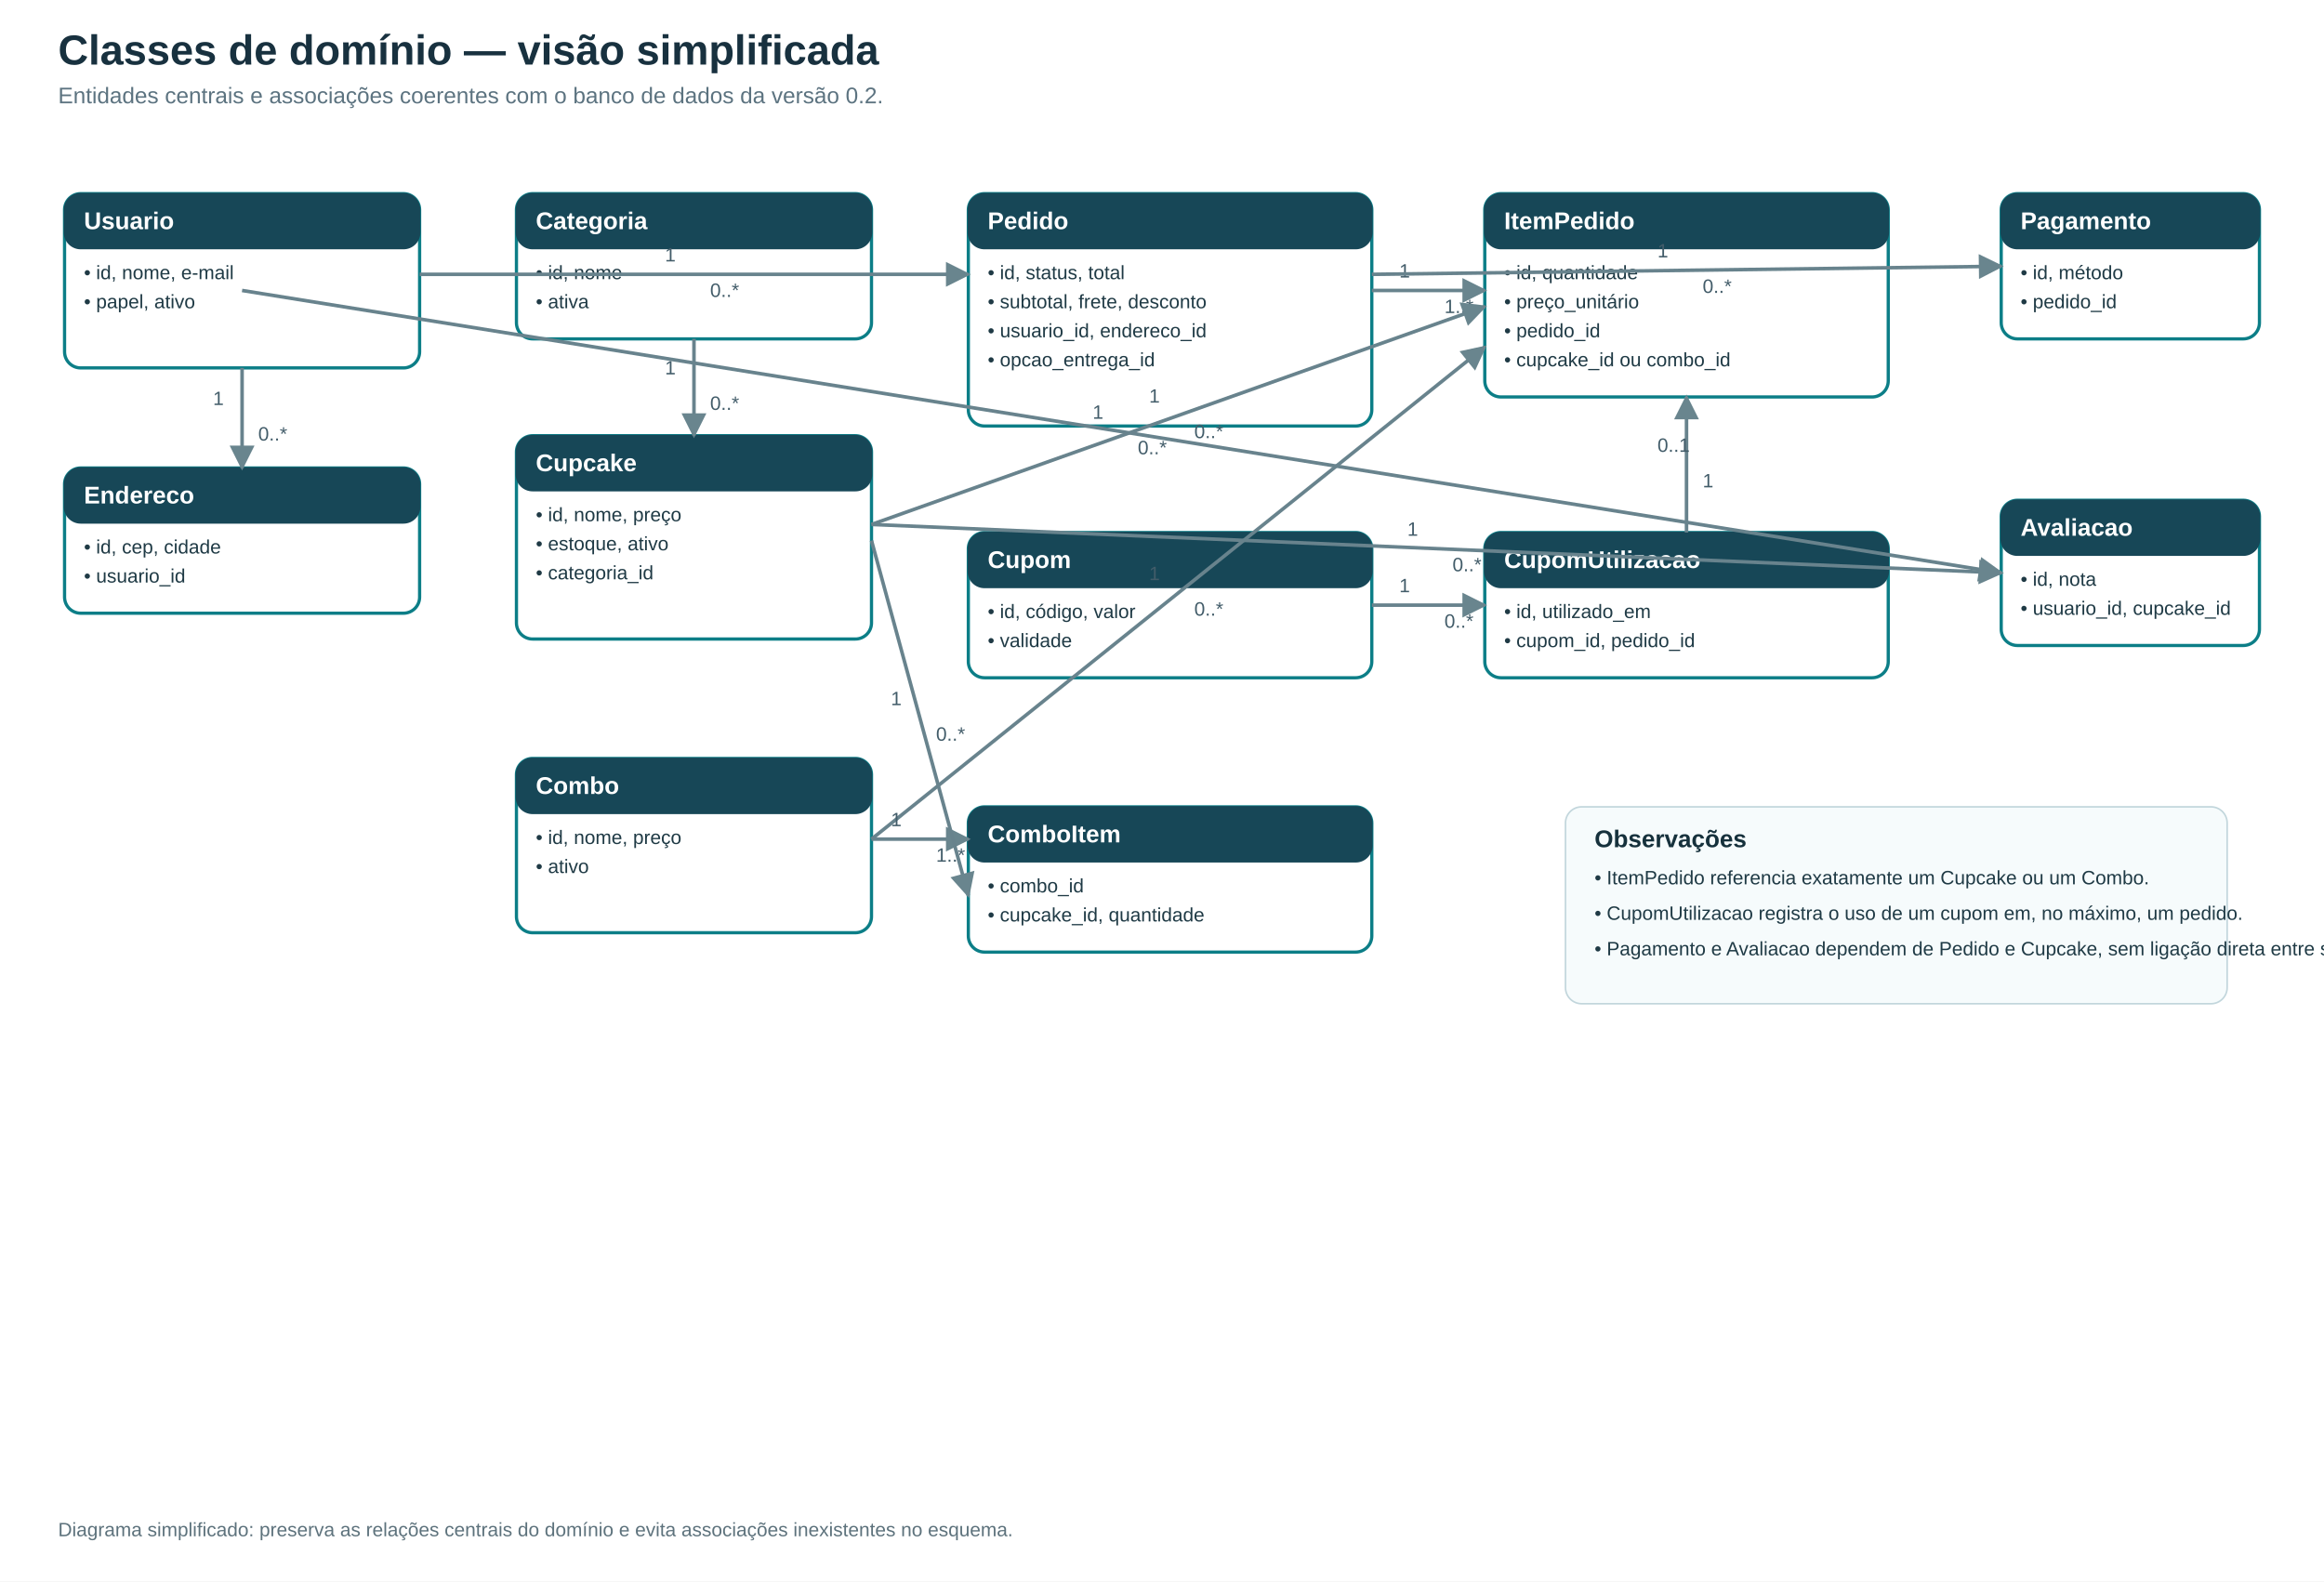
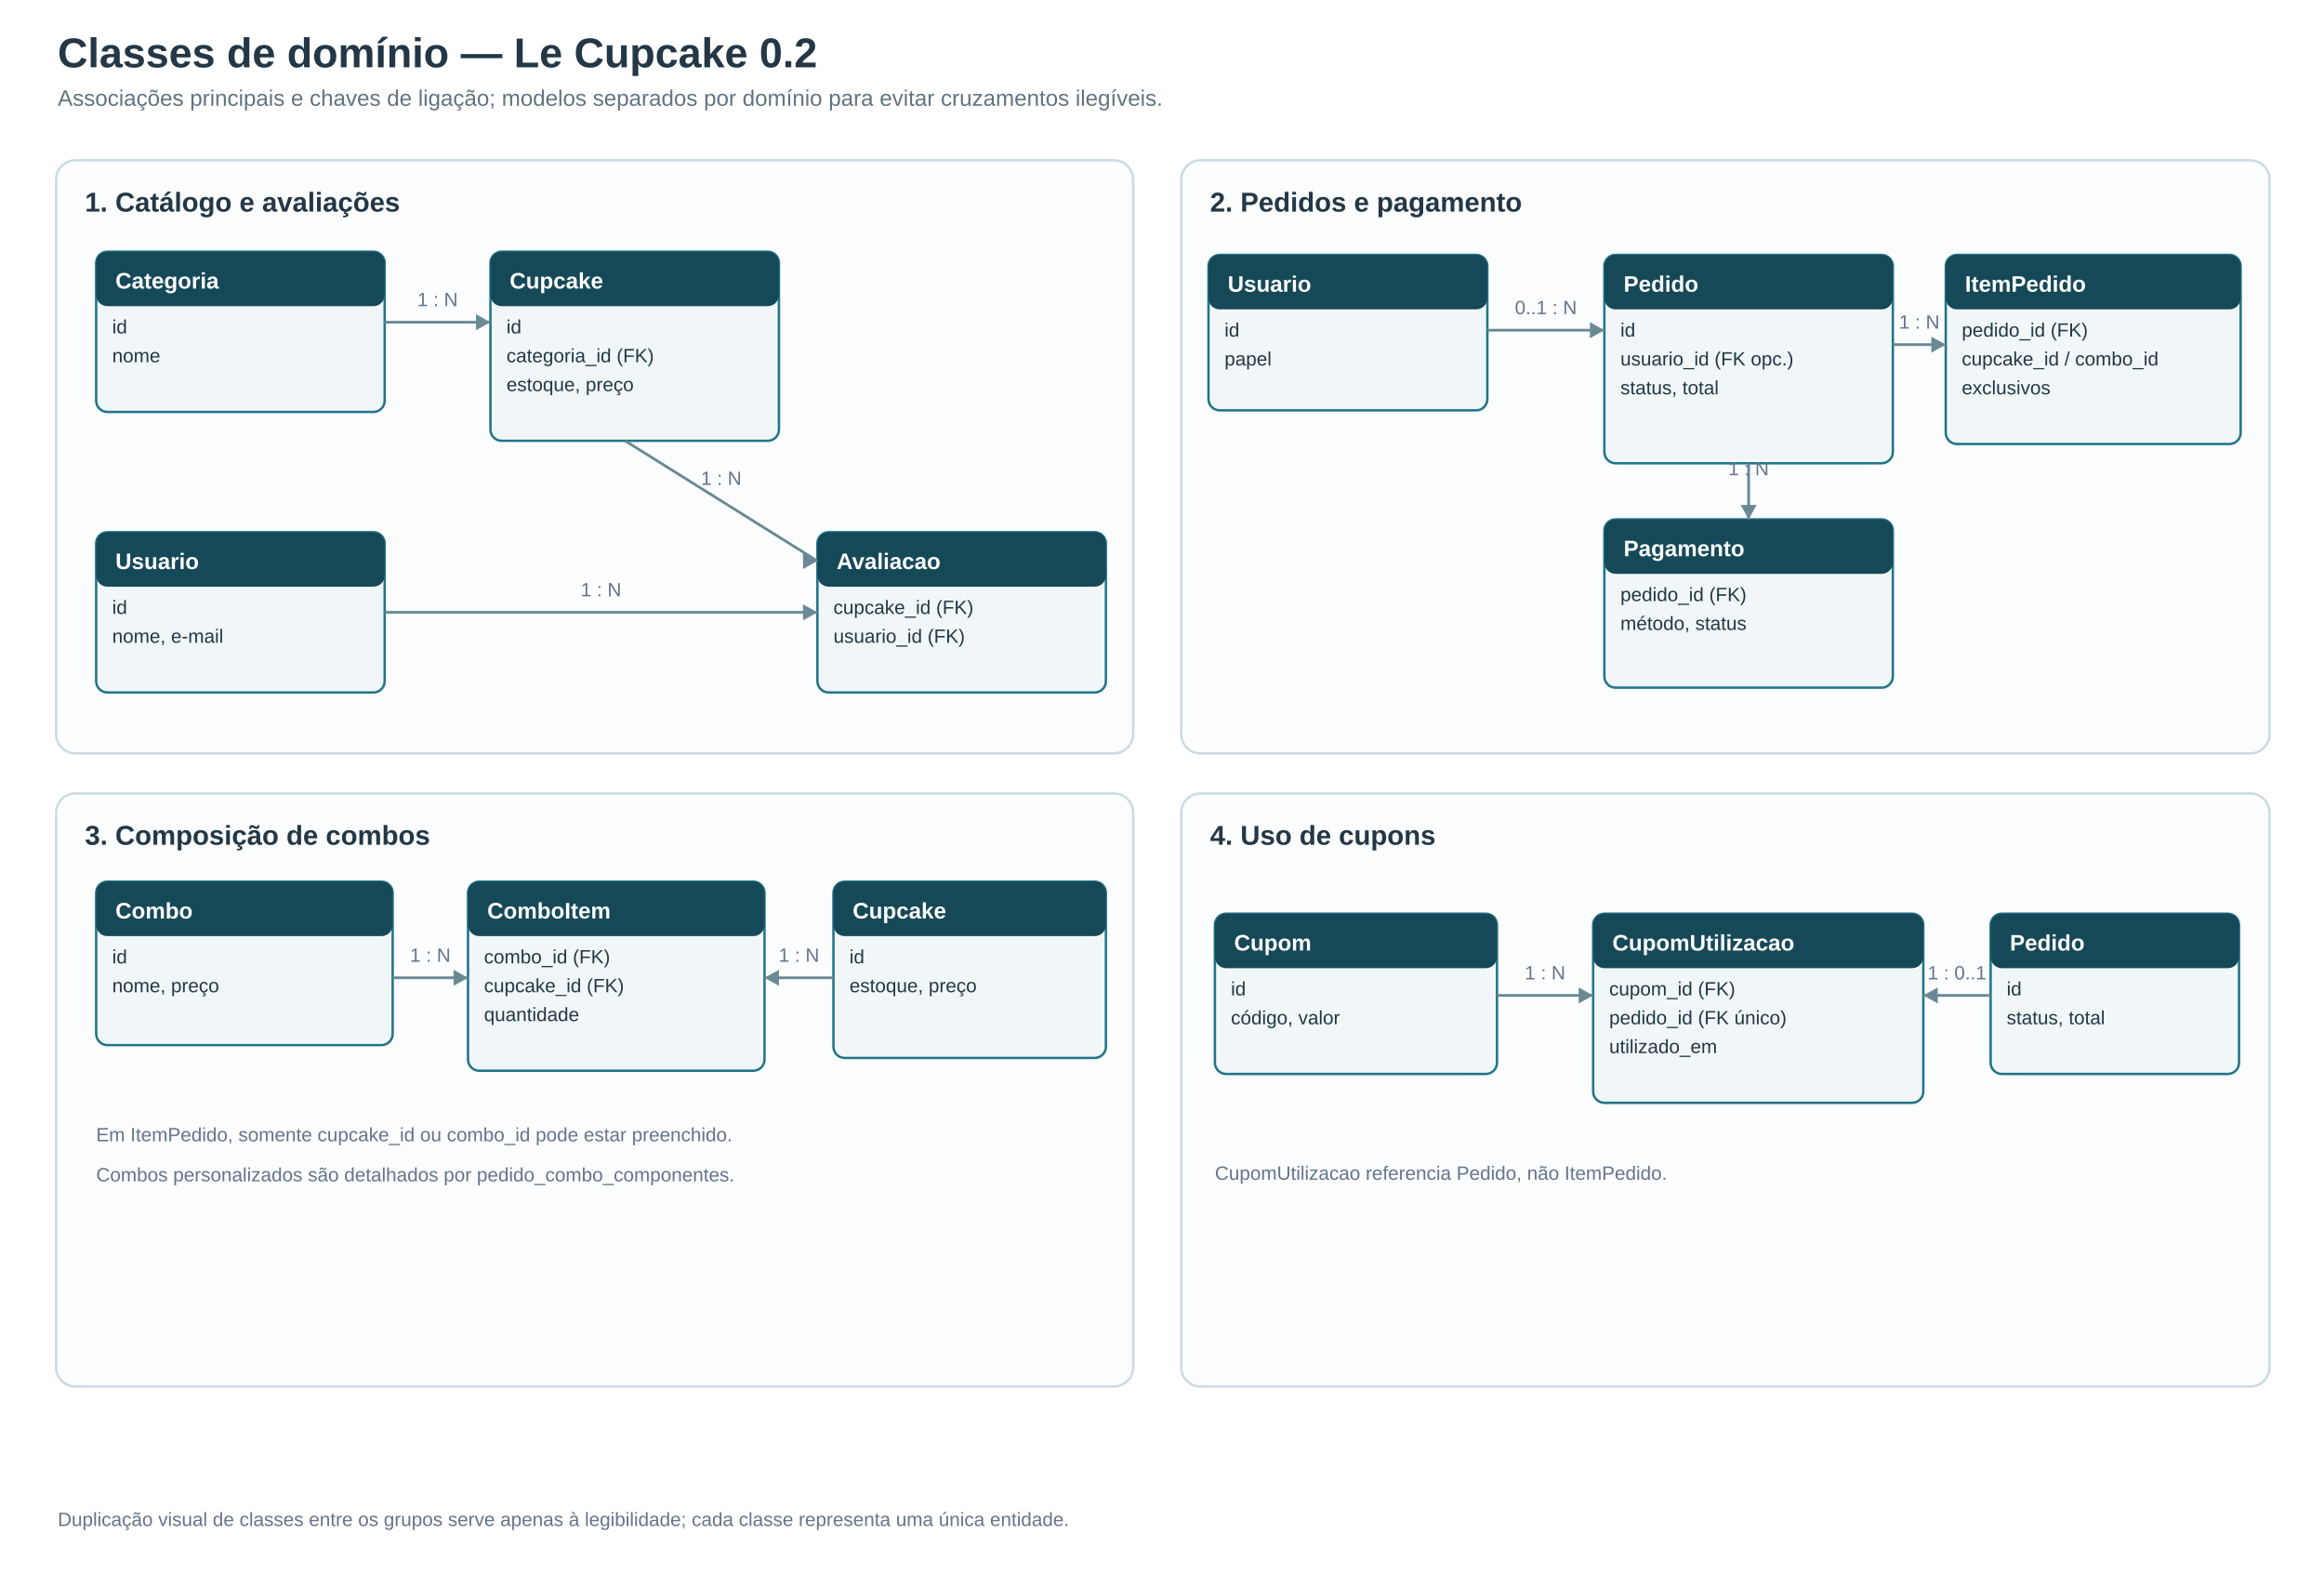
- <svg xmlns="http://www.w3.org/2000/svg" width="1440" height="980" viewBox="0 0 1440 980">
-   <rect width="100%" height="100%" fill="#ffffff" />
-   <style>
-     .title { font: 700 26px Arial, Helvetica, sans-serif; fill: #18313f; }
-     .subtitle { font: 400 14px Arial, Helvetica, sans-serif; fill: #5c7380; }
-     .box-title { font: 700 15px Arial, Helvetica, sans-serif; fill: #16313c; }
-     .box-title-dark { font: 700 15px Arial, Helvetica, sans-serif; fill: #ffffff; }
-     .box-text { font: 400 12px Arial, Helvetica, sans-serif; fill: #1f3a45; }
-     .label { font: 400 12px Arial, Helvetica, sans-serif; fill: #425c69; }
-     .actor-label { font: 700 15px Arial, Helvetica, sans-serif; fill: #16313c; }
-     .note { font: 400 12px Arial, Helvetica, sans-serif; fill: #5d727c; }
-     .small { font: 400 11px Arial, Helvetica, sans-serif; fill: #5d727c; }
-   </style>
-   <defs>
-     <marker id="arrow" viewBox="0 0 10 10" refX="9" refY="5" markerWidth="7" markerHeight="7" orient="auto-start-reverse">
-       <path d="M 0 0 L 10 5 L 0 10 z" fill="#69858e" />
-     </marker>
-   </defs>
-   <text x="36" y="40" class="title">Classes de domínio — visão simplificada</text>
-   <text x="36" y="64" class="subtitle">Entidades centrais e associações coerentes com o banco de dados da versão 0.2.</text>
-   <rect x="40" y="120" width="220" height="108" rx="10" fill="#ffffff" stroke="#0c7e87" stroke-width="2" />
-   <rect x="40" y="120" width="220" height="34" rx="10" fill="#174757" stroke="#174757" />
-   <text x="52" y="142" class="box-title-dark">Usuario</text>
-   <text x="52" y="173" class="box-text">• id, nome, e-mail</text>
-   <text x="52" y="191" class="box-text">• papel, ativo</text>
-   <rect x="40" y="290" width="220" height="90" rx="10" fill="#ffffff" stroke="#0c7e87" stroke-width="2" />
-   <rect x="40" y="290" width="220" height="34" rx="10" fill="#174757" stroke="#174757" />
-   <text x="52" y="312" class="box-title-dark">Endereco</text>
-   <text x="52" y="343" class="box-text">• id, cep, cidade</text>
-   <text x="52" y="361" class="box-text">• usuario_id</text>
-   <rect x="320" y="120" width="220" height="90" rx="10" fill="#ffffff" stroke="#0c7e87" stroke-width="2" />
-   <rect x="320" y="120" width="220" height="34" rx="10" fill="#174757" stroke="#174757" />
-   <text x="332" y="142" class="box-title-dark">Categoria</text>
-   <text x="332" y="173" class="box-text">• id, nome</text>
-   <text x="332" y="191" class="box-text">• ativa</text>
-   <rect x="320" y="270" width="220" height="126" rx="10" fill="#ffffff" stroke="#0c7e87" stroke-width="2" />
-   <rect x="320" y="270" width="220" height="34" rx="10" fill="#174757" stroke="#174757" />
-   <text x="332" y="292" class="box-title-dark">Cupcake</text>
-   <text x="332" y="323" class="box-text">• id, nome, preço</text>
-   <text x="332" y="341" class="box-text">• estoque, ativo</text>
-   <text x="332" y="359" class="box-text">• categoria_id</text>
-   <rect x="320" y="470" width="220" height="108" rx="10" fill="#ffffff" stroke="#0c7e87" stroke-width="2" />
-   <rect x="320" y="470" width="220" height="34" rx="10" fill="#174757" stroke="#174757" />
-   <text x="332" y="492" class="box-title-dark">Combo</text>
-   <text x="332" y="523" class="box-text">• id, nome, preço</text>
-   <text x="332" y="541" class="box-text">• ativo</text>
-   <rect x="600" y="120" width="250" height="144" rx="10" fill="#ffffff" stroke="#0c7e87" stroke-width="2" />
-   <rect x="600" y="120" width="250" height="34" rx="10" fill="#174757" stroke="#174757" />
-   <text x="612" y="142" class="box-title-dark">Pedido</text>
-   <text x="612" y="173" class="box-text">• id, status, total</text>
-   <text x="612" y="191" class="box-text">• subtotal, frete, desconto</text>
-   <text x="612" y="209" class="box-text">• usuario_id, endereco_id</text>
-   <text x="612" y="227" class="box-text">• opcao_entrega_id</text>
-   <rect x="920" y="120" width="250" height="126" rx="10" fill="#ffffff" stroke="#0c7e87" stroke-width="2" />
-   <rect x="920" y="120" width="250" height="34" rx="10" fill="#174757" stroke="#174757" />
-   <text x="932" y="142" class="box-title-dark">ItemPedido</text>
-   <text x="932" y="173" class="box-text">• id, quantidade</text>
-   <text x="932" y="191" class="box-text">• preço_unitário</text>
-   <text x="932" y="209" class="box-text">• pedido_id</text>
-   <text x="932" y="227" class="box-text">• cupcake_id ou combo_id</text>
-   <rect x="1240" y="120" width="160" height="90" rx="10" fill="#ffffff" stroke="#0c7e87" stroke-width="2" />
-   <rect x="1240" y="120" width="160" height="34" rx="10" fill="#174757" stroke="#174757" />
-   <text x="1252" y="142" class="box-title-dark">Pagamento</text>
-   <text x="1252" y="173" class="box-text">• id, método</text>
-   <text x="1252" y="191" class="box-text">• pedido_id</text>
-   <rect x="600" y="330" width="250" height="90" rx="10" fill="#ffffff" stroke="#0c7e87" stroke-width="2" />
-   <rect x="600" y="330" width="250" height="34" rx="10" fill="#174757" stroke="#174757" />
-   <text x="612" y="352" class="box-title-dark">Cupom</text>
-   <text x="612" y="383" class="box-text">• id, código, valor</text>
-   <text x="612" y="401" class="box-text">• validade</text>
-   <rect x="920" y="330" width="250" height="90" rx="10" fill="#ffffff" stroke="#0c7e87" stroke-width="2" />
-   <rect x="920" y="330" width="250" height="34" rx="10" fill="#174757" stroke="#174757" />
-   <text x="932" y="352" class="box-title-dark">CupomUtilizacao</text>
-   <text x="932" y="383" class="box-text">• id, utilizado_em</text>
-   <text x="932" y="401" class="box-text">• cupom_id, pedido_id</text>
-   <rect x="1240" y="310" width="160" height="90" rx="10" fill="#ffffff" stroke="#0c7e87" stroke-width="2" />
-   <rect x="1240" y="310" width="160" height="34" rx="10" fill="#174757" stroke="#174757" />
-   <text x="1252" y="332" class="box-title-dark">Avaliacao</text>
-   <text x="1252" y="363" class="box-text">• id, nota</text>
-   <text x="1252" y="381" class="box-text">• usuario_id, cupcake_id</text>
-   <rect x="600" y="500" width="250" height="90" rx="10" fill="#ffffff" stroke="#0c7e87" stroke-width="2" />
-   <rect x="600" y="500" width="250" height="34" rx="10" fill="#174757" stroke="#174757" />
-   <text x="612" y="522" class="box-title-dark">ComboItem</text>
-   <text x="612" y="553" class="box-text">• combo_id</text>
-   <text x="612" y="571" class="box-text">• cupcake_id, quantidade</text>
-   <line x1="150" y1="228" x2="150" y2="290" stroke="#68838d" stroke-width="2.2" marker-end="url(#arrow)" />
-   <text x="132.0" y="251.0" class="label">1</text>
-   <text x="160.0" y="273.0" class="label">0..*</text>
-   <line x1="260" y1="170" x2="600" y2="170" stroke="#68838d" stroke-width="2.2" marker-end="url(#arrow)" />
-   <text x="412.0" y="162.0" class="label">1</text>
-   <text x="440.0" y="184.0" class="label">0..*</text>
-   <line x1="430" y1="210" x2="430" y2="270" stroke="#68838d" stroke-width="2.2" marker-end="url(#arrow)" />
-   <text x="412.0" y="232.0" class="label">1</text>
-   <text x="440.0" y="254.0" class="label">0..*</text>
-   <line x1="850" y1="180" x2="920" y2="180" stroke="#68838d" stroke-width="2.2" marker-end="url(#arrow)" />
-   <text x="867.0" y="172.0" class="label">1</text>
-   <text x="895.0" y="194.0" class="label">1..*</text>
-   <line x1="540" y1="325" x2="920" y2="190" stroke="#68838d" stroke-width="2.2" marker-end="url(#arrow)" />
-   <text x="712.0" y="249.5" class="label">1</text>
-   <text x="740.0" y="271.5" class="label">0..*</text>
-   <line x1="540" y1="520" x2="920" y2="215" stroke="#68838d" stroke-width="2.2" marker-end="url(#arrow)" />
-   <text x="712.0" y="359.5" class="label">1</text>
-   <text x="740.0" y="381.5" class="label">0..*</text>
-   <line x1="850" y1="170" x2="1240" y2="165" stroke="#68838d" stroke-width="2.2" marker-end="url(#arrow)" />
-   <text x="1027.0" y="159.5" class="label">1</text>
-   <text x="1055.0" y="181.5" class="label">0..*</text>
-   <line x1="850" y1="375" x2="920" y2="375" stroke="#68838d" stroke-width="2.2" marker-end="url(#arrow)" />
-   <text x="867.0" y="367.0" class="label">1</text>
-   <text x="895.0" y="389.0" class="label">0..*</text>
-   <line x1="1045" y1="330" x2="1045" y2="246" stroke="#68838d" stroke-width="2.2" marker-end="url(#arrow)" />
-   <text x="1027.0" y="280.0" class="label">0..1</text>
-   <text x="1055.0" y="302.0" class="label">1</text>
-   <line x1="150" y1="180" x2="1240" y2="355" stroke="#68838d" stroke-width="2.2" marker-end="url(#arrow)" />
-   <text x="677.0" y="259.5" class="label">1</text>
-   <text x="705.0" y="281.5" class="label">0..*</text>
-   <line x1="540" y1="325" x2="1240" y2="355" stroke="#68838d" stroke-width="2.2" marker-end="url(#arrow)" />
-   <text x="872.0" y="332.0" class="label">1</text>
-   <text x="900.0" y="354.0" class="label">0..*</text>
-   <line x1="540" y1="520" x2="600" y2="520" stroke="#68838d" stroke-width="2.2" marker-end="url(#arrow)" />
-   <text x="552.0" y="512.0" class="label">1</text>
-   <text x="580.0" y="534.0" class="label">1..*</text>
-   <line x1="540" y1="335" x2="600" y2="555" stroke="#68838d" stroke-width="2.2" marker-end="url(#arrow)" />
-   <text x="552.0" y="437.0" class="label">1</text>
-   <text x="580.0" y="459.0" class="label">0..*</text>
-   <rect x="970" y="500" width="410" height="122" rx="10" fill="#f6fbfc" stroke="#c2d6dc" />
-   <text x="988" y="525" class="box-title">Observações</text>
-   <text x="988" y="548" class="box-text">• ItemPedido referencia exatamente um Cupcake ou um Combo.</text>
-   <text x="988" y="570" class="box-text">• CupomUtilizacao registra o uso de um cupom em, no máximo, um pedido.</text>
-   <text x="988" y="592" class="box-text">• Pagamento e Avaliacao dependem de Pedido e Cupcake, sem ligação direta entre si.</text>
-   <text x="36" y="952" class="note">Diagrama simplificado: preserva as relações centrais do domínio e evita associações inexistentes no esquema.</text>
+ <svg xmlns="http://www.w3.org/2000/svg" width="1450" height="990" viewBox="0 0 1450 990">
+   <rect width="100%" height="100%" fill="#fff" />
+   <style>text{font-family:Arial,Helvetica,sans-serif;fill:#233746}.title{font-size:26px;font-weight:700}.sub{font-size:14px;fill:#607481}.lane{font-size:17px;font-weight:700}.heading{font-size:17px;font-weight:700}.small{font-size:12px}.node{font-size:14px}.rel{font-size:13px}.muted{fill:#64748b}</style>
+   <text x="36" y="42" class="title">Classes de domínio — Le Cupcake 0.2</text>
+   <text x="36" y="66" class="sub">Associações principais e chaves de ligação; modelos separados por domínio para evitar cruzamentos ilegíveis.</text>
+   <rect x="35" y="100" width="672" height="370" rx="12" fill="#fbfdfe" stroke="#cadce2" stroke-width="1.5" />
+   <text x="53" y="132" class="heading">1. Catálogo e avaliações</text>
+   <rect x="60" y="157" width="180" height="100" rx="7" fill="#f1f7f8" stroke="#227589" stroke-width="1.5" />
+   <rect x="60" y="157" width="180" height="34" rx="7" fill="#164958" />
+   <text x="72" y="180" fill="#fff" style="fill:#fff;font:700 14px Arial">Categoria</text>
+   <text x="70" y="208" class="small">id</text>
+   <text x="70" y="226" class="small">nome</text>
+   <rect x="306" y="157" width="180" height="118" rx="7" fill="#f1f7f8" stroke="#227589" stroke-width="1.5" />
+   <rect x="306" y="157" width="180" height="34" rx="7" fill="#164958" />
+   <text x="318" y="180" fill="#fff" style="fill:#fff;font:700 14px Arial">Cupcake</text>
+   <text x="316" y="208" class="small">id</text>
+   <text x="316" y="226" class="small">categoria_id (FK)</text>
+   <text x="316" y="244" class="small">estoque, preço</text>
+   <rect x="510" y="332" width="180" height="100" rx="7" fill="#f1f7f8" stroke="#227589" stroke-width="1.5" />
+   <rect x="510" y="332" width="180" height="34" rx="7" fill="#164958" />
+   <text x="522" y="355" fill="#fff" style="fill:#fff;font:700 14px Arial">Avaliacao</text>
+   <text x="520" y="383" class="small">cupcake_id (FK)</text>
+   <text x="520" y="401" class="small">usuario_id (FK)</text>
+   <rect x="60" y="332" width="180" height="100" rx="7" fill="#f1f7f8" stroke="#227589" stroke-width="1.5" />
+   <rect x="60" y="332" width="180" height="34" rx="7" fill="#164958" />
+   <text x="72" y="355" fill="#fff" style="fill:#fff;font:700 14px Arial">Usuario</text>
+   <text x="70" y="383" class="small">id</text>
+   <text x="70" y="401" class="small">nome, e-mail</text>
+   <line x1="240" y1="201" x2="306" y2="201" stroke="#698a94" stroke-width="1.7" />
+   <path d="M306 201 l-9 -5 l0 10 z" fill="#698a94" />
+   <text x="273" y="191" text-anchor="middle" class="small muted">1 : N</text>
+   <line x1="390" y1="275" x2="510" y2="350" stroke="#698a94" stroke-width="1.7" />
+   <path d="M510 350 l-9 -5 l0 10 z" fill="#698a94" />
+   <text x="450" y="302.5" text-anchor="middle" class="small muted">1 : N</text>
+   <line x1="240" y1="382" x2="510" y2="382" stroke="#698a94" stroke-width="1.7" />
+   <path d="M510 382 l-9 -5 l0 10 z" fill="#698a94" />
+   <text x="375" y="372" text-anchor="middle" class="small muted">1 : N</text>
+   <rect x="737" y="100" width="679" height="370" rx="12" fill="#fbfdfe" stroke="#cadce2" stroke-width="1.5" />
+   <text x="755" y="132" class="heading">2. Pedidos e pagamento</text>
+   <rect x="754" y="159" width="174" height="97" rx="7" fill="#f1f7f8" stroke="#227589" stroke-width="1.5" />
+   <rect x="754" y="159" width="174" height="34" rx="7" fill="#164958" />
+   <text x="766" y="182" fill="#fff" style="fill:#fff;font:700 14px Arial">Usuario</text>
+   <text x="764" y="210" class="small">id</text>
+   <text x="764" y="228" class="small">papel</text>
+   <rect x="1001" y="159" width="180" height="130" rx="7" fill="#f1f7f8" stroke="#227589" stroke-width="1.5" />
+   <rect x="1001" y="159" width="180" height="34" rx="7" fill="#164958" />
+   <text x="1013" y="182" fill="#fff" style="fill:#fff;font:700 14px Arial">Pedido</text>
+   <text x="1011" y="210" class="small">id</text>
+   <text x="1011" y="228" class="small">usuario_id (FK opc.)</text>
+   <text x="1011" y="246" class="small">status, total</text>
+   <rect x="1214" y="159" width="184" height="118" rx="7" fill="#f1f7f8" stroke="#227589" stroke-width="1.5" />
+   <rect x="1214" y="159" width="184" height="34" rx="7" fill="#164958" />
+   <text x="1226" y="182" fill="#fff" style="fill:#fff;font:700 14px Arial">ItemPedido</text>
+   <text x="1224" y="210" class="small">pedido_id (FK)</text>
+   <text x="1224" y="228" class="small">cupcake_id / combo_id</text>
+   <text x="1224" y="246" class="small">exclusivos</text>
+   <rect x="1001" y="324" width="180" height="105" rx="7" fill="#f1f7f8" stroke="#227589" stroke-width="1.5" />
+   <rect x="1001" y="324" width="180" height="34" rx="7" fill="#164958" />
+   <text x="1013" y="347" fill="#fff" style="fill:#fff;font:700 14px Arial">Pagamento</text>
+   <text x="1011" y="375" class="small">pedido_id (FK)</text>
+   <text x="1011" y="393" class="small">método, status</text>
+   <line x1="928" y1="206" x2="1001" y2="206" stroke="#698a94" stroke-width="1.7" />
+   <path d="M1001 206 l-9 -5 l0 10 z" fill="#698a94" />
+   <text x="964.5" y="196" text-anchor="middle" class="small muted">0..1 : N</text>
+   <line x1="1181" y1="215" x2="1214" y2="215" stroke="#698a94" stroke-width="1.7" />
+   <path d="M1214 215 l-9 -5 l0 10 z" fill="#698a94" />
+   <text x="1197.5" y="205" text-anchor="middle" class="small muted">1 : N</text>
+   <line x1="1091" y1="289" x2="1091" y2="324" stroke="#698a94" stroke-width="1.7" />
+   <path d="M1091 324 l-5 -9 l10 0 z" fill="#698a94" />
+   <text x="1091" y="296.5" text-anchor="middle" class="small muted">1 : N</text>
+   <rect x="35" y="495" width="672" height="370" rx="12" fill="#fbfdfe" stroke="#cadce2" stroke-width="1.5" />
+   <text x="53" y="527" class="heading">3. Composição de combos</text>
+   <rect x="60" y="550" width="185" height="102" rx="7" fill="#f1f7f8" stroke="#227589" stroke-width="1.5" />
+   <rect x="60" y="550" width="185" height="34" rx="7" fill="#164958" />
+   <text x="72" y="573" fill="#fff" style="fill:#fff;font:700 14px Arial">Combo</text>
+   <text x="70" y="601" class="small">id</text>
+   <text x="70" y="619" class="small">nome, preço</text>
+   <rect x="292" y="550" width="185" height="118" rx="7" fill="#f1f7f8" stroke="#227589" stroke-width="1.5" />
+   <rect x="292" y="550" width="185" height="34" rx="7" fill="#164958" />
+   <text x="304" y="573" fill="#fff" style="fill:#fff;font:700 14px Arial">ComboItem</text>
+   <text x="302" y="601" class="small">combo_id (FK)</text>
+   <text x="302" y="619" class="small">cupcake_id (FK)</text>
+   <text x="302" y="637" class="small">quantidade</text>
+   <rect x="520" y="550" width="170" height="110" rx="7" fill="#f1f7f8" stroke="#227589" stroke-width="1.5" />
+   <rect x="520" y="550" width="170" height="34" rx="7" fill="#164958" />
+   <text x="532" y="573" fill="#fff" style="fill:#fff;font:700 14px Arial">Cupcake</text>
+   <text x="530" y="601" class="small">id</text>
+   <text x="530" y="619" class="small">estoque, preço</text>
+   <line x1="245" y1="610" x2="292" y2="610" stroke="#698a94" stroke-width="1.7" />
+   <path d="M292 610 l-9 -5 l0 10 z" fill="#698a94" />
+   <text x="268.5" y="600" text-anchor="middle" class="small muted">1 : N</text>
+   <line x1="520" y1="610" x2="477" y2="610" stroke="#698a94" stroke-width="1.7" />
+   <path d="M477 610 l9 -5 l0 10 z" fill="#698a94" />
+   <text x="498.5" y="600" text-anchor="middle" class="small muted">1 : N</text>
+   <text x="60" y="712" class="small muted">Em ItemPedido, somente cupcake_id ou combo_id pode estar preenchido.</text>
+   <text x="60" y="737" class="small muted">Combos personalizados são detalhados por pedido_combo_componentes.</text>
+   <rect x="737" y="495" width="679" height="370" rx="12" fill="#fbfdfe" stroke="#cadce2" stroke-width="1.5" />
+   <text x="755" y="527" class="heading">4. Uso de cupons</text>
+   <rect x="758" y="570" width="176" height="100" rx="7" fill="#f1f7f8" stroke="#227589" stroke-width="1.5" />
+   <rect x="758" y="570" width="176" height="34" rx="7" fill="#164958" />
+   <text x="770" y="593" fill="#fff" style="fill:#fff;font:700 14px Arial">Cupom</text>
+   <text x="768" y="621" class="small">id</text>
+   <text x="768" y="639" class="small">código, valor</text>
+   <rect x="994" y="570" width="206" height="118" rx="7" fill="#f1f7f8" stroke="#227589" stroke-width="1.5" />
+   <rect x="994" y="570" width="206" height="34" rx="7" fill="#164958" />
+   <text x="1006" y="593" fill="#fff" style="fill:#fff;font:700 14px Arial">CupomUtilizacao</text>
+   <text x="1004" y="621" class="small">cupom_id (FK)</text>
+   <text x="1004" y="639" class="small">pedido_id (FK único)</text>
+   <text x="1004" y="657" class="small">utilizado_em</text>
+   <rect x="1242" y="570" width="155" height="100" rx="7" fill="#f1f7f8" stroke="#227589" stroke-width="1.5" />
+   <rect x="1242" y="570" width="155" height="34" rx="7" fill="#164958" />
+   <text x="1254" y="593" fill="#fff" style="fill:#fff;font:700 14px Arial">Pedido</text>
+   <text x="1252" y="621" class="small">id</text>
+   <text x="1252" y="639" class="small">status, total</text>
+   <line x1="934" y1="621" x2="994" y2="621" stroke="#698a94" stroke-width="1.7" />
+   <path d="M994 621 l-9 -5 l0 10 z" fill="#698a94" />
+   <text x="964" y="611" text-anchor="middle" class="small muted">1 : N</text>
+   <line x1="1242" y1="621" x2="1200" y2="621" stroke="#698a94" stroke-width="1.7" />
+   <path d="M1200 621 l9 -5 l0 10 z" fill="#698a94" />
+   <text x="1221" y="611" text-anchor="middle" class="small muted">1 : 0..1</text>
+   <text x="758" y="736" class="small muted">CupomUtilizacao referencia Pedido, não ItemPedido.</text>
+   <text x="36" y="952" class="small muted">Duplicação visual de classes entre os grupos serve apenas à legibilidade; cada classe representa uma única entidade.</text>
</svg>
